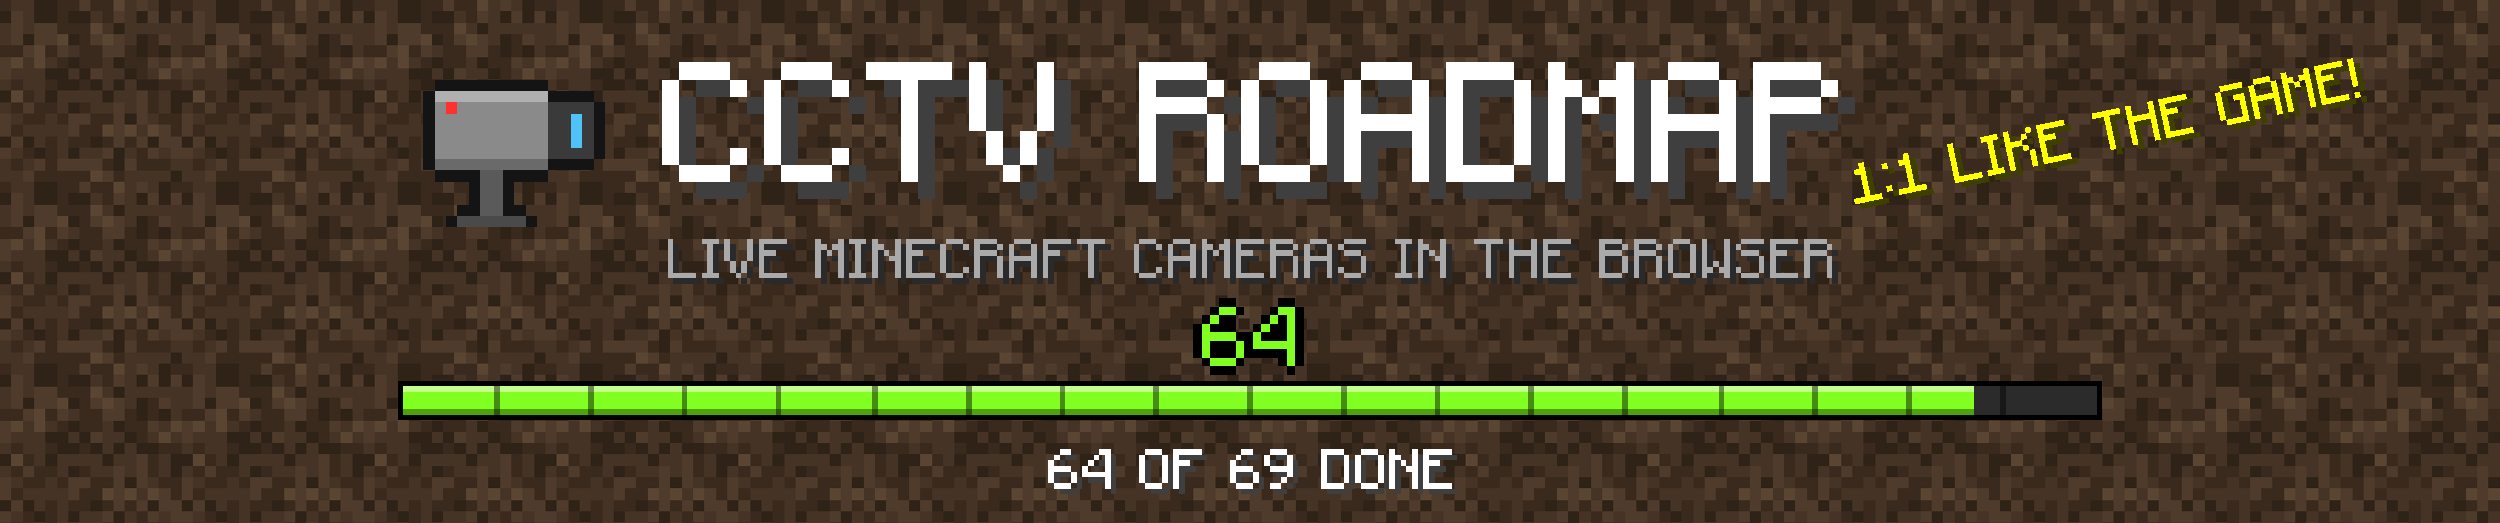
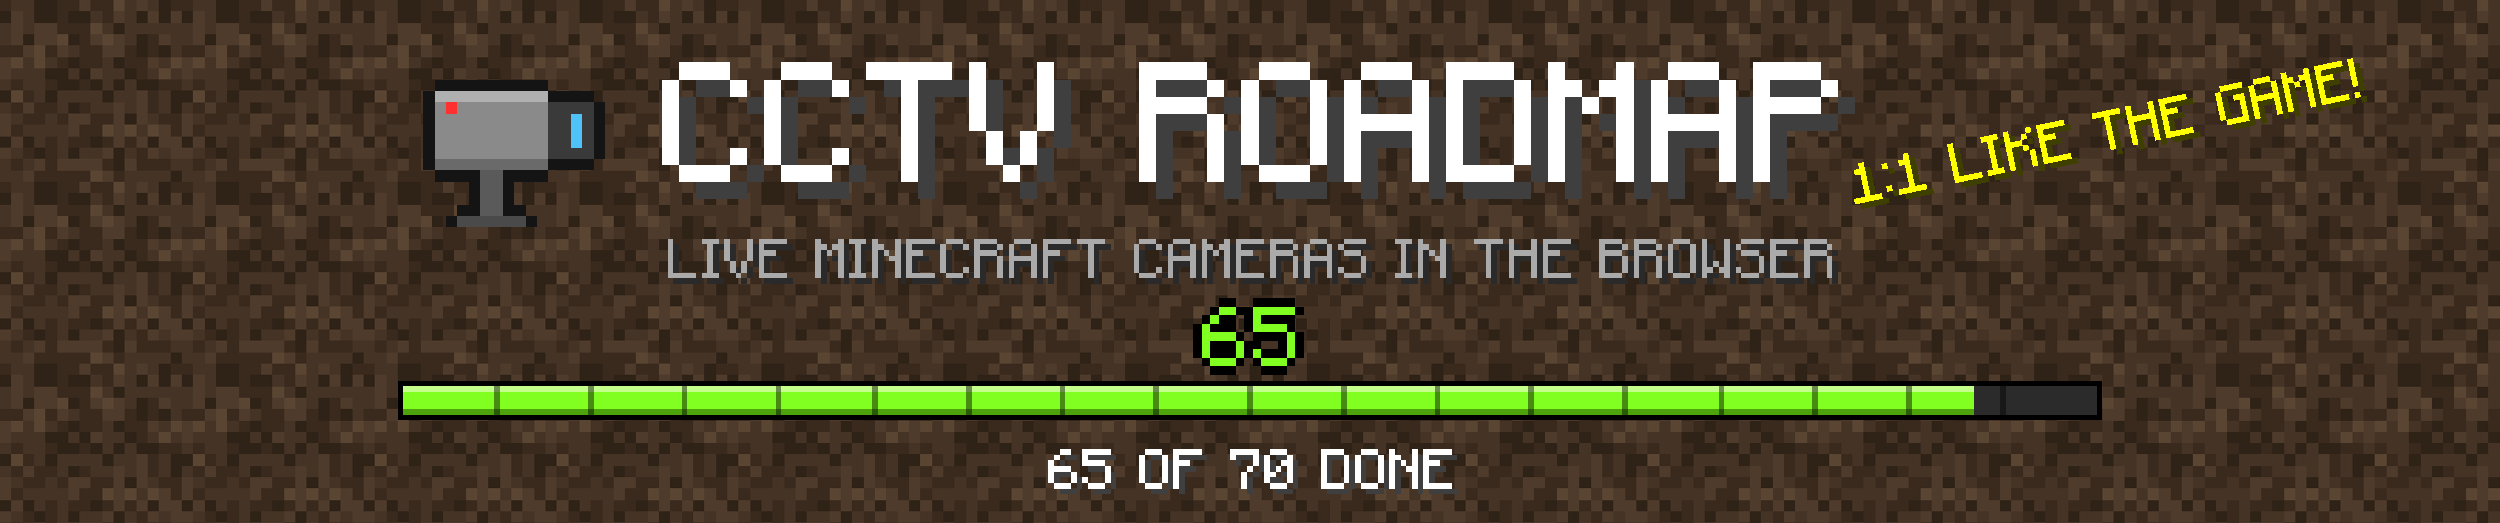
<svg xmlns="http://www.w3.org/2000/svg" width="880" height="184" viewBox="0 0 880 184" shape-rendering="crispEdges" role="img">
  <defs>
    <pattern id="dirt" width="64" height="64" patternUnits="userSpaceOnUse">
      <path fill="#3a2a1d" d="M0 0h4v4h-4zM20 0h8v4h-8zM32 0h8v4h-8zM60 0h4v4h-4zM20 4h4v4h-4zM36 4h4v4h-4zM20 8h12v4h-12zM28 12h4v4h-4zM52 12h4v4h-4zM0 16h8v4h-8zM16 16h4v4h-4zM28 16h8v4h-8zM44 16h4v4h-4zM52 16h4v4h-4zM20 20h4v4h-4zM28 20h8v4h-8zM44 20h8v4h-8zM48 24h4v4h-4zM4 28h4v4h-4zM16 28h4v4h-4zM28 28h4v4h-4zM56 28h8v4h-8zM8 32h4v4h-4zM52 32h4v4h-4zM4 36h4v4h-4zM12 36h8v4h-8zM28 36h4v4h-4zM52 36h4v4h-4zM8 40h8v4h-8zM20 40h4v4h-4zM32 40h8v4h-8zM56 40h8v4h-8zM4 44h4v4h-4zM28 44h8v4h-8zM60 44h4v4h-4zM16 48h4v4h-4zM24 48h8v4h-8zM36 48h4v4h-4zM44 48h4v4h-4zM8 52h4v4h-4zM16 52h4v4h-4zM48 52h4v4h-4zM4 56h4v4h-4zM16 56h4v4h-4zM36 56h4v4h-4zM48 56h12v4h-12zM12 60h20v4h-20zM40 60h4v4h-4z" />
      <path fill="#453325" d="M4 0h8v4h-8zM44 0h4v4h-4zM52 0h4v4h-4zM8 4h4v4h-4zM32 4h4v4h-4zM44 4h4v4h-4zM0 8h4v4h-4zM8 8h4v4h-4zM36 8h4v4h-4zM44 8h20v4h-20zM0 12h4v4h-4zM44 12h4v4h-4zM60 12h4v4h-4zM24 16h4v4h-4zM60 16h4v4h-4zM8 20h4v4h-4zM16 20h4v4h-4zM36 20h4v4h-4zM56 20h4v4h-4zM4 24h12v4h-12zM24 24h4v4h-4zM36 24h8v4h-8zM52 24h4v4h-4zM60 24h4v4h-4zM0 28h4v4h-4zM8 28h8v4h-8zM36 28h4v4h-4zM44 28h4v4h-4zM12 32h4v4h-4zM20 32h16v4h-16zM40 32h8v4h-8zM56 32h4v4h-4zM0 36h4v4h-4zM20 36h4v4h-4zM32 36h8v4h-8zM44 36h4v4h-4zM56 36h4v4h-4zM4 40h4v4h-4zM16 40h4v4h-4zM52 40h4v4h-4zM8 44h16v4h-16zM48 44h4v4h-4zM12 48h4v4h-4zM20 48h4v4h-4zM4 52h4v4h-4zM20 52h4v4h-4zM28 52h8v4h-8zM44 52h4v4h-4zM56 52h4v4h-4zM0 56h4v4h-4zM8 56h4v4h-4zM60 56h4v4h-4zM0 60h8v4h-8zM44 60h16v4h-16z" />
      <path fill="#2f2217" d="M12 0h8v4h-8zM56 0h4v4h-4zM0 4h4v4h-4zM12 4h8v4h-8zM24 4h8v4h-8zM48 4h4v4h-4zM56 4h4v4h-4zM40 8h4v4h-4zM8 12h4v4h-4zM24 12h4v4h-4zM48 12h4v4h-4zM48 16h4v4h-4zM56 16h4v4h-4zM24 20h4v4h-4zM40 20h4v4h-4zM16 24h8v4h-8zM28 24h4v4h-4zM44 24h4v4h-4zM20 28h8v4h-8zM32 28h4v4h-4zM40 28h4v4h-4zM48 28h8v4h-8zM0 32h4v4h-4zM16 32h4v4h-4zM36 32h4v4h-4zM60 32h4v4h-4zM24 36h4v4h-4zM60 36h4v4h-4zM44 40h4v4h-4zM0 48h4v4h-4zM8 48h4v4h-4zM32 48h4v4h-4zM52 48h4v4h-4zM12 52h4v4h-4zM24 52h4v4h-4zM40 52h4v4h-4zM40 56h4v4h-4zM60 60h4v4h-4z" />
      <path fill="#4f3b2b" d="M28 0h4v4h-4zM48 0h4v4h-4zM4 4h4v4h-4zM40 4h4v4h-4zM52 4h4v4h-4zM60 4h4v4h-4zM4 8h4v4h-4zM12 8h8v4h-8zM4 12h4v4h-4zM12 12h8v4h-8zM32 12h4v4h-4zM40 12h4v4h-4zM56 12h4v4h-4zM8 16h4v4h-4zM20 16h4v4h-4zM36 16h8v4h-8zM0 20h4v4h-4zM52 20h4v4h-4zM0 24h4v4h-4zM32 24h4v4h-4zM48 32h4v4h-4zM8 36h4v4h-4zM40 36h4v4h-4zM48 36h4v4h-4zM0 40h4v4h-4zM24 40h8v4h-8zM40 40h4v4h-4zM48 40h4v4h-4zM0 44h4v4h-4zM24 44h4v4h-4zM40 44h4v4h-4zM56 44h4v4h-4zM4 48h4v4h-4zM40 48h4v4h-4zM48 48h4v4h-4zM56 48h8v4h-8zM0 52h4v4h-4zM36 52h4v4h-4zM52 52h4v4h-4zM60 52h4v4h-4zM12 56h4v4h-4zM20 56h16v4h-16zM44 56h4v4h-4zM8 60h4v4h-4zM36 60h4v4h-4z" />
      <path fill="#5a4533" d="M40 0h4v4h-4zM32 8h4v4h-4zM20 12h4v4h-4zM36 12h4v4h-4zM12 16h4v4h-4zM4 20h4v4h-4zM12 20h4v4h-4zM60 20h4v4h-4zM56 24h4v4h-4zM4 32h4v4h-4zM36 44h4v4h-4zM44 44h4v4h-4zM52 44h4v4h-4zM32 60h4v4h-4z" />
    </pattern>
  </defs>
  <rect x="0" y="0" width="880" height="184" fill="url(#dirt)" />
  <path fill="#3f3f3f" d="M245 28h18v6h-18zM239 34h6v6h-6zM263 34h6v6h-6zM239 40h6v6h-6zM239 46h6v6h-6zM239 52h6v6h-6zM239 58h6v6h-6zM263 58h6v6h-6zM245 64h18v6h-18zM281 28h18v6h-18zM275 34h6v6h-6zM299 34h6v6h-6zM275 40h6v6h-6zM275 46h6v6h-6zM275 52h6v6h-6zM275 58h6v6h-6zM299 58h6v6h-6zM281 64h18v6h-18zM311 28h30v6h-30zM323 34h6v6h-6zM323 40h6v6h-6zM323 46h6v6h-6zM323 52h6v6h-6zM323 58h6v6h-6zM323 64h6v6h-6zM347 28h6v6h-6zM371 28h6v6h-6zM347 34h6v6h-6zM371 34h6v6h-6zM347 40h6v6h-6zM371 40h6v6h-6zM347 46h6v6h-6zM371 46h6v6h-6zM353 52h6v6h-6zM365 52h6v6h-6zM353 58h6v6h-6zM365 58h6v6h-6zM359 64h6v6h-6zM407 28h24v6h-24zM407 34h6v6h-6zM431 34h6v6h-6zM407 40h24v6h-24zM407 46h6v6h-6zM431 46h6v6h-6zM407 52h6v6h-6zM431 52h6v6h-6zM407 58h6v6h-6zM431 58h6v6h-6zM407 64h6v6h-6zM431 64h6v6h-6zM449 28h18v6h-18zM443 34h6v6h-6zM467 34h6v6h-6zM443 40h6v6h-6zM467 40h6v6h-6zM443 46h6v6h-6zM467 46h6v6h-6zM443 52h6v6h-6zM467 52h6v6h-6zM443 58h6v6h-6zM467 58h6v6h-6zM449 64h18v6h-18zM485 28h18v6h-18zM479 34h6v6h-6zM503 34h6v6h-6zM479 40h6v6h-6zM503 40h6v6h-6zM479 46h30v6h-30zM479 52h6v6h-6zM503 52h6v6h-6zM479 58h6v6h-6zM503 58h6v6h-6zM479 64h6v6h-6zM503 64h6v6h-6zM515 28h24v6h-24zM515 34h6v6h-6zM539 34h6v6h-6zM515 40h6v6h-6zM539 40h6v6h-6zM515 46h6v6h-6zM539 46h6v6h-6zM515 52h6v6h-6zM539 52h6v6h-6zM515 58h6v6h-6zM539 58h6v6h-6zM515 64h24v6h-24zM551 28h6v6h-6zM575 28h6v6h-6zM551 34h12v6h-12zM569 34h12v6h-12zM551 40h6v6h-6zM563 40h6v6h-6zM575 40h6v6h-6zM551 46h6v6h-6zM575 46h6v6h-6zM551 52h6v6h-6zM575 52h6v6h-6zM551 58h6v6h-6zM575 58h6v6h-6zM551 64h6v6h-6zM575 64h6v6h-6zM593 28h18v6h-18zM587 34h6v6h-6zM611 34h6v6h-6zM587 40h6v6h-6zM611 40h6v6h-6zM587 46h30v6h-30zM587 52h6v6h-6zM611 52h6v6h-6zM587 58h6v6h-6zM611 58h6v6h-6zM587 64h6v6h-6zM611 64h6v6h-6zM623 28h24v6h-24zM623 34h6v6h-6zM647 34h6v6h-6zM623 40h24v6h-24zM623 46h6v6h-6zM623 52h6v6h-6zM623 58h6v6h-6zM623 64h6v6h-6z" />
  <path fill="#ffffff" d="M239 22h18v6h-18zM233 28h6v6h-6zM257 28h6v6h-6zM233 34h6v6h-6zM233 40h6v6h-6zM233 46h6v6h-6zM233 52h6v6h-6zM257 52h6v6h-6zM239 58h18v6h-18zM275 22h18v6h-18zM269 28h6v6h-6zM293 28h6v6h-6zM269 34h6v6h-6zM269 40h6v6h-6zM269 46h6v6h-6zM269 52h6v6h-6zM293 52h6v6h-6zM275 58h18v6h-18zM305 22h30v6h-30zM317 28h6v6h-6zM317 34h6v6h-6zM317 40h6v6h-6zM317 46h6v6h-6zM317 52h6v6h-6zM317 58h6v6h-6zM341 22h6v6h-6zM365 22h6v6h-6zM341 28h6v6h-6zM365 28h6v6h-6zM341 34h6v6h-6zM365 34h6v6h-6zM341 40h6v6h-6zM365 40h6v6h-6zM347 46h6v6h-6zM359 46h6v6h-6zM347 52h6v6h-6zM359 52h6v6h-6zM353 58h6v6h-6zM401 22h24v6h-24zM401 28h6v6h-6zM425 28h6v6h-6zM401 34h24v6h-24zM401 40h6v6h-6zM425 40h6v6h-6zM401 46h6v6h-6zM425 46h6v6h-6zM401 52h6v6h-6zM425 52h6v6h-6zM401 58h6v6h-6zM425 58h6v6h-6zM443 22h18v6h-18zM437 28h6v6h-6zM461 28h6v6h-6zM437 34h6v6h-6zM461 34h6v6h-6zM437 40h6v6h-6zM461 40h6v6h-6zM437 46h6v6h-6zM461 46h6v6h-6zM437 52h6v6h-6zM461 52h6v6h-6zM443 58h18v6h-18zM479 22h18v6h-18zM473 28h6v6h-6zM497 28h6v6h-6zM473 34h6v6h-6zM497 34h6v6h-6zM473 40h30v6h-30zM473 46h6v6h-6zM497 46h6v6h-6zM473 52h6v6h-6zM497 52h6v6h-6zM473 58h6v6h-6zM497 58h6v6h-6zM509 22h24v6h-24zM509 28h6v6h-6zM533 28h6v6h-6zM509 34h6v6h-6zM533 34h6v6h-6zM509 40h6v6h-6zM533 40h6v6h-6zM509 46h6v6h-6zM533 46h6v6h-6zM509 52h6v6h-6zM533 52h6v6h-6zM509 58h24v6h-24zM545 22h6v6h-6zM569 22h6v6h-6zM545 28h12v6h-12zM563 28h12v6h-12zM545 34h6v6h-6zM557 34h6v6h-6zM569 34h6v6h-6zM545 40h6v6h-6zM569 40h6v6h-6zM545 46h6v6h-6zM569 46h6v6h-6zM545 52h6v6h-6zM569 52h6v6h-6zM545 58h6v6h-6zM569 58h6v6h-6zM587 22h18v6h-18zM581 28h6v6h-6zM605 28h6v6h-6zM581 34h6v6h-6zM605 34h6v6h-6zM581 40h30v6h-30zM581 46h6v6h-6zM605 46h6v6h-6zM581 52h6v6h-6zM605 52h6v6h-6zM581 58h6v6h-6zM605 58h6v6h-6zM617 22h24v6h-24zM617 28h6v6h-6zM641 28h6v6h-6zM617 34h24v6h-24zM617 40h6v6h-6zM617 46h6v6h-6zM617 52h6v6h-6zM617 58h6v6h-6z" />
  <path fill="#141414" d="M153 28h40v4h-40zM149 32h4v4h-4zM193 32h16v4h-16zM149 36h4v4h-4zM209 36h4v4h-4zM149 40h4v4h-4zM209 40h4v4h-4zM149 44h4v4h-4zM209 44h4v4h-4zM149 48h4v4h-4zM209 48h4v4h-4zM149 52h4v4h-4zM209 52h4v4h-4zM149 56h4v4h-4zM193 56h16v4h-16zM153 60h16v4h-16zM177 60h16v4h-16zM165 64h4v4h-4zM177 64h4v4h-4zM165 68h4v4h-4zM177 68h4v4h-4zM161 72h8v4h-8zM177 72h8v4h-8zM157 76h4v4h-4zM185 76h4v4h-4z" />
  <path fill="#b0b0b0" d="M153 32h40v4h-40z" />
  <path fill="#8a8a8a" d="M153 36h4v4h-4zM161 36h32v4h-32zM153 40h40v4h-40zM153 44h40v4h-40zM153 48h40v4h-40zM153 52h40v4h-40z" />
  <path fill="#ff3030" d="M157 36h4v4h-4z" />
  <path fill="#3a3a3a" d="M193 36h16v4h-16zM193 40h8v4h-8zM205 40h4v4h-4zM193 44h8v4h-8zM205 44h4v4h-4zM193 48h8v4h-8zM205 48h4v4h-4zM193 52h16v4h-16z" />
  <path fill="#4fc3f7" d="M201 40h4v4h-4zM201 44h4v4h-4zM201 48h4v4h-4z" />
  <path fill="#6a6a6a" d="M153 56h40v4h-40z" />
  <path fill="#5a5a5a" d="M169 60h8v4h-8zM169 64h8v4h-8zM169 68h8v4h-8zM169 72h8v4h-8z" />
  <path fill="#4a4a4a" d="M161 76h24v4h-24z" />
  <g transform="translate(653 72) rotate(-12)">
    <path fill="#3f3f00" d="M6 -12h2v2h-2zM4 -10h4v2h-4zM6 -8h2v2h-2zM6 -6h2v2h-2zM6 -4h2v2h-2zM6 -2h2v2h-2zM2 0h10v2h-10zM14 -10h2v2h-2zM14 -2h2v2h-2zM22 -12h2v2h-2zM20 -10h4v2h-4zM22 -8h2v2h-2zM22 -6h2v2h-2zM22 -4h2v2h-2zM22 -2h2v2h-2zM18 0h10v2h-10zM38 -12h2v2h-2zM38 -10h2v2h-2zM38 -8h2v2h-2zM38 -6h2v2h-2zM38 -4h2v2h-2zM38 -2h2v2h-2zM38 0h10v2h-10zM50 -12h6v2h-6zM52 -10h2v2h-2zM52 -8h2v2h-2zM52 -6h2v2h-2zM52 -4h2v2h-2zM52 -2h2v2h-2zM50 0h6v2h-6zM58 -12h2v2h-2zM66 -12h2v2h-2zM58 -10h2v2h-2zM64 -10h2v2h-2zM58 -8h6v2h-6zM58 -6h2v2h-2zM64 -6h2v2h-2zM58 -4h2v2h-2zM66 -4h2v2h-2zM58 -2h2v2h-2zM66 -2h2v2h-2zM58 0h2v2h-2zM66 0h2v2h-2zM70 -12h10v2h-10zM70 -10h2v2h-2zM70 -8h6v2h-6zM70 -6h2v2h-2zM70 -4h2v2h-2zM70 -2h2v2h-2zM70 0h10v2h-10zM90 -12h10v2h-10zM94 -10h2v2h-2zM94 -8h2v2h-2zM94 -6h2v2h-2zM94 -4h2v2h-2zM94 -2h2v2h-2zM94 0h2v2h-2zM102 -12h2v2h-2zM110 -12h2v2h-2zM102 -10h2v2h-2zM110 -10h2v2h-2zM102 -8h10v2h-10zM102 -6h2v2h-2zM110 -6h2v2h-2zM102 -4h2v2h-2zM110 -4h2v2h-2zM102 -2h2v2h-2zM110 -2h2v2h-2zM102 0h2v2h-2zM110 0h2v2h-2zM114 -12h10v2h-10zM114 -10h2v2h-2zM114 -8h6v2h-6zM114 -6h2v2h-2zM114 -4h2v2h-2zM114 -2h2v2h-2zM114 0h10v2h-10zM136 -12h8v2h-8zM134 -10h2v2h-2zM134 -8h2v2h-2zM140 -8h4v2h-4zM134 -6h2v2h-2zM142 -6h2v2h-2zM134 -4h2v2h-2zM142 -4h2v2h-2zM134 -2h2v2h-2zM142 -2h2v2h-2zM136 0h8v2h-8zM148 -12h6v2h-6zM146 -10h2v2h-2zM154 -10h2v2h-2zM146 -8h2v2h-2zM154 -8h2v2h-2zM146 -6h10v2h-10zM146 -4h2v2h-2zM154 -4h2v2h-2zM146 -2h2v2h-2zM154 -2h2v2h-2zM146 0h2v2h-2zM154 0h2v2h-2zM158 -12h2v2h-2zM166 -12h2v2h-2zM158 -10h4v2h-4zM164 -10h4v2h-4zM158 -8h2v2h-2zM162 -8h2v2h-2zM166 -8h2v2h-2zM158 -6h2v2h-2zM166 -6h2v2h-2zM158 -4h2v2h-2zM166 -4h2v2h-2zM158 -2h2v2h-2zM166 -2h2v2h-2zM158 0h2v2h-2zM166 0h2v2h-2zM170 -12h10v2h-10zM170 -10h2v2h-2zM170 -8h6v2h-6zM170 -6h2v2h-2zM170 -4h2v2h-2zM170 -2h2v2h-2zM170 0h10v2h-10zM182 -12h2v2h-2zM182 -10h2v2h-2zM182 -8h2v2h-2zM182 -6h2v2h-2zM182 -4h2v2h-2zM182 0h2v2h-2z" />
    <path fill="#ffff00" d="M4 -14h2v2h-2zM2 -12h4v2h-4zM4 -10h2v2h-2zM4 -8h2v2h-2zM4 -6h2v2h-2zM4 -4h2v2h-2zM0 -2h10v2h-10zM12 -12h2v2h-2zM12 -4h2v2h-2zM20 -14h2v2h-2zM18 -12h4v2h-4zM20 -10h2v2h-2zM20 -8h2v2h-2zM20 -6h2v2h-2zM20 -4h2v2h-2zM16 -2h10v2h-10zM36 -14h2v2h-2zM36 -12h2v2h-2zM36 -10h2v2h-2zM36 -8h2v2h-2zM36 -6h2v2h-2zM36 -4h2v2h-2zM36 -2h10v2h-10zM48 -14h6v2h-6zM50 -12h2v2h-2zM50 -10h2v2h-2zM50 -8h2v2h-2zM50 -6h2v2h-2zM50 -4h2v2h-2zM48 -2h6v2h-6zM56 -14h2v2h-2zM64 -14h2v2h-2zM56 -12h2v2h-2zM62 -12h2v2h-2zM56 -10h6v2h-6zM56 -8h2v2h-2zM62 -8h2v2h-2zM56 -6h2v2h-2zM64 -6h2v2h-2zM56 -4h2v2h-2zM64 -4h2v2h-2zM56 -2h2v2h-2zM64 -2h2v2h-2zM68 -14h10v2h-10zM68 -12h2v2h-2zM68 -10h6v2h-6zM68 -8h2v2h-2zM68 -6h2v2h-2zM68 -4h2v2h-2zM68 -2h10v2h-10zM88 -14h10v2h-10zM92 -12h2v2h-2zM92 -10h2v2h-2zM92 -8h2v2h-2zM92 -6h2v2h-2zM92 -4h2v2h-2zM92 -2h2v2h-2zM100 -14h2v2h-2zM108 -14h2v2h-2zM100 -12h2v2h-2zM108 -12h2v2h-2zM100 -10h10v2h-10zM100 -8h2v2h-2zM108 -8h2v2h-2zM100 -6h2v2h-2zM108 -6h2v2h-2zM100 -4h2v2h-2zM108 -4h2v2h-2zM100 -2h2v2h-2zM108 -2h2v2h-2zM112 -14h10v2h-10zM112 -12h2v2h-2zM112 -10h6v2h-6zM112 -8h2v2h-2zM112 -6h2v2h-2zM112 -4h2v2h-2zM112 -2h10v2h-10zM134 -14h8v2h-8zM132 -12h2v2h-2zM132 -10h2v2h-2zM138 -10h4v2h-4zM132 -8h2v2h-2zM140 -8h2v2h-2zM132 -6h2v2h-2zM140 -6h2v2h-2zM132 -4h2v2h-2zM140 -4h2v2h-2zM134 -2h8v2h-8zM146 -14h6v2h-6zM144 -12h2v2h-2zM152 -12h2v2h-2zM144 -10h2v2h-2zM152 -10h2v2h-2zM144 -8h10v2h-10zM144 -6h2v2h-2zM152 -6h2v2h-2zM144 -4h2v2h-2zM152 -4h2v2h-2zM144 -2h2v2h-2zM152 -2h2v2h-2zM156 -14h2v2h-2zM164 -14h2v2h-2zM156 -12h4v2h-4zM162 -12h4v2h-4zM156 -10h2v2h-2zM160 -10h2v2h-2zM164 -10h2v2h-2zM156 -8h2v2h-2zM164 -8h2v2h-2zM156 -6h2v2h-2zM164 -6h2v2h-2zM156 -4h2v2h-2zM164 -4h2v2h-2zM156 -2h2v2h-2zM164 -2h2v2h-2zM168 -14h10v2h-10zM168 -12h2v2h-2zM168 -10h6v2h-6zM168 -8h2v2h-2zM168 -6h2v2h-2zM168 -4h2v2h-2zM168 -2h10v2h-10zM180 -14h2v2h-2zM180 -12h2v2h-2zM180 -10h2v2h-2zM180 -8h2v2h-2zM180 -6h2v2h-2zM180 -2h2v2h-2z" />
  </g>
  <path fill="#2a2a2a" d="M237 86h2v2h-2zM237 88h2v2h-2zM237 90h2v2h-2zM237 92h2v2h-2zM237 94h2v2h-2zM237 96h2v2h-2zM237 98h10v2h-10zM249 86h6v2h-6zM251 88h2v2h-2zM251 90h2v2h-2zM251 92h2v2h-2zM251 94h2v2h-2zM251 96h2v2h-2zM249 98h6v2h-6zM257 86h2v2h-2zM265 86h2v2h-2zM257 88h2v2h-2zM265 88h2v2h-2zM257 90h2v2h-2zM265 90h2v2h-2zM257 92h2v2h-2zM265 92h2v2h-2zM259 94h2v2h-2zM263 94h2v2h-2zM259 96h2v2h-2zM263 96h2v2h-2zM261 98h2v2h-2zM269 86h10v2h-10zM269 88h2v2h-2zM269 90h6v2h-6zM269 92h2v2h-2zM269 94h2v2h-2zM269 96h2v2h-2zM269 98h10v2h-10zM289 86h2v2h-2zM297 86h2v2h-2zM289 88h4v2h-4zM295 88h4v2h-4zM289 90h2v2h-2zM293 90h2v2h-2zM297 90h2v2h-2zM289 92h2v2h-2zM297 92h2v2h-2zM289 94h2v2h-2zM297 94h2v2h-2zM289 96h2v2h-2zM297 96h2v2h-2zM289 98h2v2h-2zM297 98h2v2h-2zM301 86h6v2h-6zM303 88h2v2h-2zM303 90h2v2h-2zM303 92h2v2h-2zM303 94h2v2h-2zM303 96h2v2h-2zM301 98h6v2h-6zM309 86h2v2h-2zM317 86h2v2h-2zM309 88h4v2h-4zM317 88h2v2h-2zM309 90h2v2h-2zM313 90h2v2h-2zM317 90h2v2h-2zM309 92h2v2h-2zM315 92h4v2h-4zM309 94h2v2h-2zM317 94h2v2h-2zM309 96h2v2h-2zM317 96h2v2h-2zM309 98h2v2h-2zM317 98h2v2h-2zM321 86h10v2h-10zM321 88h2v2h-2zM321 90h6v2h-6zM321 92h2v2h-2zM321 94h2v2h-2zM321 96h2v2h-2zM321 98h10v2h-10zM335 86h6v2h-6zM333 88h2v2h-2zM341 88h2v2h-2zM333 90h2v2h-2zM333 92h2v2h-2zM333 94h2v2h-2zM333 96h2v2h-2zM341 96h2v2h-2zM335 98h6v2h-6zM345 86h8v2h-8zM345 88h2v2h-2zM353 88h2v2h-2zM345 90h8v2h-8zM345 92h2v2h-2zM353 92h2v2h-2zM345 94h2v2h-2zM353 94h2v2h-2zM345 96h2v2h-2zM353 96h2v2h-2zM345 98h2v2h-2zM353 98h2v2h-2zM359 86h6v2h-6zM357 88h2v2h-2zM365 88h2v2h-2zM357 90h2v2h-2zM365 90h2v2h-2zM357 92h10v2h-10zM357 94h2v2h-2zM365 94h2v2h-2zM357 96h2v2h-2zM365 96h2v2h-2zM357 98h2v2h-2zM365 98h2v2h-2zM369 86h10v2h-10zM369 88h2v2h-2zM369 90h6v2h-6zM369 92h2v2h-2zM369 94h2v2h-2zM369 96h2v2h-2zM369 98h2v2h-2zM381 86h10v2h-10zM385 88h2v2h-2zM385 90h2v2h-2zM385 92h2v2h-2zM385 94h2v2h-2zM385 96h2v2h-2zM385 98h2v2h-2zM403 86h6v2h-6zM401 88h2v2h-2zM409 88h2v2h-2zM401 90h2v2h-2zM401 92h2v2h-2zM401 94h2v2h-2zM401 96h2v2h-2zM409 96h2v2h-2zM403 98h6v2h-6zM415 86h6v2h-6zM413 88h2v2h-2zM421 88h2v2h-2zM413 90h2v2h-2zM421 90h2v2h-2zM413 92h10v2h-10zM413 94h2v2h-2zM421 94h2v2h-2zM413 96h2v2h-2zM421 96h2v2h-2zM413 98h2v2h-2zM421 98h2v2h-2zM425 86h2v2h-2zM433 86h2v2h-2zM425 88h4v2h-4zM431 88h4v2h-4zM425 90h2v2h-2zM429 90h2v2h-2zM433 90h2v2h-2zM425 92h2v2h-2zM433 92h2v2h-2zM425 94h2v2h-2zM433 94h2v2h-2zM425 96h2v2h-2zM433 96h2v2h-2zM425 98h2v2h-2zM433 98h2v2h-2zM437 86h10v2h-10zM437 88h2v2h-2zM437 90h6v2h-6zM437 92h2v2h-2zM437 94h2v2h-2zM437 96h2v2h-2zM437 98h10v2h-10zM449 86h8v2h-8zM449 88h2v2h-2zM457 88h2v2h-2zM449 90h8v2h-8zM449 92h2v2h-2zM457 92h2v2h-2zM449 94h2v2h-2zM457 94h2v2h-2zM449 96h2v2h-2zM457 96h2v2h-2zM449 98h2v2h-2zM457 98h2v2h-2zM463 86h6v2h-6zM461 88h2v2h-2zM469 88h2v2h-2zM461 90h2v2h-2zM469 90h2v2h-2zM461 92h10v2h-10zM461 94h2v2h-2zM469 94h2v2h-2zM461 96h2v2h-2zM469 96h2v2h-2zM461 98h2v2h-2zM469 98h2v2h-2zM475 86h8v2h-8zM473 88h2v2h-2zM475 90h6v2h-6zM481 92h2v2h-2zM481 94h2v2h-2zM473 96h2v2h-2zM481 96h2v2h-2zM475 98h6v2h-6zM493 86h6v2h-6zM495 88h2v2h-2zM495 90h2v2h-2zM495 92h2v2h-2zM495 94h2v2h-2zM495 96h2v2h-2zM493 98h6v2h-6zM501 86h2v2h-2zM509 86h2v2h-2zM501 88h4v2h-4zM509 88h2v2h-2zM501 90h2v2h-2zM505 90h2v2h-2zM509 90h2v2h-2zM501 92h2v2h-2zM507 92h4v2h-4zM501 94h2v2h-2zM509 94h2v2h-2zM501 96h2v2h-2zM509 96h2v2h-2zM501 98h2v2h-2zM509 98h2v2h-2zM521 86h10v2h-10zM525 88h2v2h-2zM525 90h2v2h-2zM525 92h2v2h-2zM525 94h2v2h-2zM525 96h2v2h-2zM525 98h2v2h-2zM533 86h2v2h-2zM541 86h2v2h-2zM533 88h2v2h-2zM541 88h2v2h-2zM533 90h10v2h-10zM533 92h2v2h-2zM541 92h2v2h-2zM533 94h2v2h-2zM541 94h2v2h-2zM533 96h2v2h-2zM541 96h2v2h-2zM533 98h2v2h-2zM541 98h2v2h-2zM545 86h10v2h-10zM545 88h2v2h-2zM545 90h6v2h-6zM545 92h2v2h-2zM545 94h2v2h-2zM545 96h2v2h-2zM545 98h10v2h-10zM565 86h8v2h-8zM565 88h2v2h-2zM573 88h2v2h-2zM565 90h8v2h-8zM565 92h2v2h-2zM573 92h2v2h-2zM565 94h2v2h-2zM573 94h2v2h-2zM565 96h2v2h-2zM573 96h2v2h-2zM565 98h8v2h-8zM577 86h8v2h-8zM577 88h2v2h-2zM585 88h2v2h-2zM577 90h8v2h-8zM577 92h2v2h-2zM585 92h2v2h-2zM577 94h2v2h-2zM585 94h2v2h-2zM577 96h2v2h-2zM585 96h2v2h-2zM577 98h2v2h-2zM585 98h2v2h-2zM591 86h6v2h-6zM589 88h2v2h-2zM597 88h2v2h-2zM589 90h2v2h-2zM597 90h2v2h-2zM589 92h2v2h-2zM597 92h2v2h-2zM589 94h2v2h-2zM597 94h2v2h-2zM589 96h2v2h-2zM597 96h2v2h-2zM591 98h6v2h-6zM601 86h2v2h-2zM609 86h2v2h-2zM601 88h2v2h-2zM609 88h2v2h-2zM601 90h2v2h-2zM609 90h2v2h-2zM601 92h2v2h-2zM609 92h2v2h-2zM601 94h2v2h-2zM605 94h2v2h-2zM609 94h2v2h-2zM601 96h4v2h-4zM607 96h4v2h-4zM601 98h2v2h-2zM609 98h2v2h-2zM615 86h8v2h-8zM613 88h2v2h-2zM615 90h6v2h-6zM621 92h2v2h-2zM621 94h2v2h-2zM613 96h2v2h-2zM621 96h2v2h-2zM615 98h6v2h-6zM625 86h10v2h-10zM625 88h2v2h-2zM625 90h6v2h-6zM625 92h2v2h-2zM625 94h2v2h-2zM625 96h2v2h-2zM625 98h10v2h-10zM637 86h8v2h-8zM637 88h2v2h-2zM645 88h2v2h-2zM637 90h8v2h-8zM637 92h2v2h-2zM645 92h2v2h-2zM637 94h2v2h-2zM645 94h2v2h-2zM637 96h2v2h-2zM645 96h2v2h-2zM637 98h2v2h-2zM645 98h2v2h-2z" />
  <path fill="#aaaaaa" d="M235 84h2v2h-2zM235 86h2v2h-2zM235 88h2v2h-2zM235 90h2v2h-2zM235 92h2v2h-2zM235 94h2v2h-2zM235 96h10v2h-10zM247 84h6v2h-6zM249 86h2v2h-2zM249 88h2v2h-2zM249 90h2v2h-2zM249 92h2v2h-2zM249 94h2v2h-2zM247 96h6v2h-6zM255 84h2v2h-2zM263 84h2v2h-2zM255 86h2v2h-2zM263 86h2v2h-2zM255 88h2v2h-2zM263 88h2v2h-2zM255 90h2v2h-2zM263 90h2v2h-2zM257 92h2v2h-2zM261 92h2v2h-2zM257 94h2v2h-2zM261 94h2v2h-2zM259 96h2v2h-2zM267 84h10v2h-10zM267 86h2v2h-2zM267 88h6v2h-6zM267 90h2v2h-2zM267 92h2v2h-2zM267 94h2v2h-2zM267 96h10v2h-10zM287 84h2v2h-2zM295 84h2v2h-2zM287 86h4v2h-4zM293 86h4v2h-4zM287 88h2v2h-2zM291 88h2v2h-2zM295 88h2v2h-2zM287 90h2v2h-2zM295 90h2v2h-2zM287 92h2v2h-2zM295 92h2v2h-2zM287 94h2v2h-2zM295 94h2v2h-2zM287 96h2v2h-2zM295 96h2v2h-2zM299 84h6v2h-6zM301 86h2v2h-2zM301 88h2v2h-2zM301 90h2v2h-2zM301 92h2v2h-2zM301 94h2v2h-2zM299 96h6v2h-6zM307 84h2v2h-2zM315 84h2v2h-2zM307 86h4v2h-4zM315 86h2v2h-2zM307 88h2v2h-2zM311 88h2v2h-2zM315 88h2v2h-2zM307 90h2v2h-2zM313 90h4v2h-4zM307 92h2v2h-2zM315 92h2v2h-2zM307 94h2v2h-2zM315 94h2v2h-2zM307 96h2v2h-2zM315 96h2v2h-2zM319 84h10v2h-10zM319 86h2v2h-2zM319 88h6v2h-6zM319 90h2v2h-2zM319 92h2v2h-2zM319 94h2v2h-2zM319 96h10v2h-10zM333 84h6v2h-6zM331 86h2v2h-2zM339 86h2v2h-2zM331 88h2v2h-2zM331 90h2v2h-2zM331 92h2v2h-2zM331 94h2v2h-2zM339 94h2v2h-2zM333 96h6v2h-6zM343 84h8v2h-8zM343 86h2v2h-2zM351 86h2v2h-2zM343 88h8v2h-8zM343 90h2v2h-2zM351 90h2v2h-2zM343 92h2v2h-2zM351 92h2v2h-2zM343 94h2v2h-2zM351 94h2v2h-2zM343 96h2v2h-2zM351 96h2v2h-2zM357 84h6v2h-6zM355 86h2v2h-2zM363 86h2v2h-2zM355 88h2v2h-2zM363 88h2v2h-2zM355 90h10v2h-10zM355 92h2v2h-2zM363 92h2v2h-2zM355 94h2v2h-2zM363 94h2v2h-2zM355 96h2v2h-2zM363 96h2v2h-2zM367 84h10v2h-10zM367 86h2v2h-2zM367 88h6v2h-6zM367 90h2v2h-2zM367 92h2v2h-2zM367 94h2v2h-2zM367 96h2v2h-2zM379 84h10v2h-10zM383 86h2v2h-2zM383 88h2v2h-2zM383 90h2v2h-2zM383 92h2v2h-2zM383 94h2v2h-2zM383 96h2v2h-2zM401 84h6v2h-6zM399 86h2v2h-2zM407 86h2v2h-2zM399 88h2v2h-2zM399 90h2v2h-2zM399 92h2v2h-2zM399 94h2v2h-2zM407 94h2v2h-2zM401 96h6v2h-6zM413 84h6v2h-6zM411 86h2v2h-2zM419 86h2v2h-2zM411 88h2v2h-2zM419 88h2v2h-2zM411 90h10v2h-10zM411 92h2v2h-2zM419 92h2v2h-2zM411 94h2v2h-2zM419 94h2v2h-2zM411 96h2v2h-2zM419 96h2v2h-2zM423 84h2v2h-2zM431 84h2v2h-2zM423 86h4v2h-4zM429 86h4v2h-4zM423 88h2v2h-2zM427 88h2v2h-2zM431 88h2v2h-2zM423 90h2v2h-2zM431 90h2v2h-2zM423 92h2v2h-2zM431 92h2v2h-2zM423 94h2v2h-2zM431 94h2v2h-2zM423 96h2v2h-2zM431 96h2v2h-2zM435 84h10v2h-10zM435 86h2v2h-2zM435 88h6v2h-6zM435 90h2v2h-2zM435 92h2v2h-2zM435 94h2v2h-2zM435 96h10v2h-10zM447 84h8v2h-8zM447 86h2v2h-2zM455 86h2v2h-2zM447 88h8v2h-8zM447 90h2v2h-2zM455 90h2v2h-2zM447 92h2v2h-2zM455 92h2v2h-2zM447 94h2v2h-2zM455 94h2v2h-2zM447 96h2v2h-2zM455 96h2v2h-2zM461 84h6v2h-6zM459 86h2v2h-2zM467 86h2v2h-2zM459 88h2v2h-2zM467 88h2v2h-2zM459 90h10v2h-10zM459 92h2v2h-2zM467 92h2v2h-2zM459 94h2v2h-2zM467 94h2v2h-2zM459 96h2v2h-2zM467 96h2v2h-2zM473 84h8v2h-8zM471 86h2v2h-2zM473 88h6v2h-6zM479 90h2v2h-2zM479 92h2v2h-2zM471 94h2v2h-2zM479 94h2v2h-2zM473 96h6v2h-6zM491 84h6v2h-6zM493 86h2v2h-2zM493 88h2v2h-2zM493 90h2v2h-2zM493 92h2v2h-2zM493 94h2v2h-2zM491 96h6v2h-6zM499 84h2v2h-2zM507 84h2v2h-2zM499 86h4v2h-4zM507 86h2v2h-2zM499 88h2v2h-2zM503 88h2v2h-2zM507 88h2v2h-2zM499 90h2v2h-2zM505 90h4v2h-4zM499 92h2v2h-2zM507 92h2v2h-2zM499 94h2v2h-2zM507 94h2v2h-2zM499 96h2v2h-2zM507 96h2v2h-2zM519 84h10v2h-10zM523 86h2v2h-2zM523 88h2v2h-2zM523 90h2v2h-2zM523 92h2v2h-2zM523 94h2v2h-2zM523 96h2v2h-2zM531 84h2v2h-2zM539 84h2v2h-2zM531 86h2v2h-2zM539 86h2v2h-2zM531 88h10v2h-10zM531 90h2v2h-2zM539 90h2v2h-2zM531 92h2v2h-2zM539 92h2v2h-2zM531 94h2v2h-2zM539 94h2v2h-2zM531 96h2v2h-2zM539 96h2v2h-2zM543 84h10v2h-10zM543 86h2v2h-2zM543 88h6v2h-6zM543 90h2v2h-2zM543 92h2v2h-2zM543 94h2v2h-2zM543 96h10v2h-10zM563 84h8v2h-8zM563 86h2v2h-2zM571 86h2v2h-2zM563 88h8v2h-8zM563 90h2v2h-2zM571 90h2v2h-2zM563 92h2v2h-2zM571 92h2v2h-2zM563 94h2v2h-2zM571 94h2v2h-2zM563 96h8v2h-8zM575 84h8v2h-8zM575 86h2v2h-2zM583 86h2v2h-2zM575 88h8v2h-8zM575 90h2v2h-2zM583 90h2v2h-2zM575 92h2v2h-2zM583 92h2v2h-2zM575 94h2v2h-2zM583 94h2v2h-2zM575 96h2v2h-2zM583 96h2v2h-2zM589 84h6v2h-6zM587 86h2v2h-2zM595 86h2v2h-2zM587 88h2v2h-2zM595 88h2v2h-2zM587 90h2v2h-2zM595 90h2v2h-2zM587 92h2v2h-2zM595 92h2v2h-2zM587 94h2v2h-2zM595 94h2v2h-2zM589 96h6v2h-6zM599 84h2v2h-2zM607 84h2v2h-2zM599 86h2v2h-2zM607 86h2v2h-2zM599 88h2v2h-2zM607 88h2v2h-2zM599 90h2v2h-2zM607 90h2v2h-2zM599 92h2v2h-2zM603 92h2v2h-2zM607 92h2v2h-2zM599 94h4v2h-4zM605 94h4v2h-4zM599 96h2v2h-2zM607 96h2v2h-2zM613 84h8v2h-8zM611 86h2v2h-2zM613 88h6v2h-6zM619 90h2v2h-2zM619 92h2v2h-2zM611 94h2v2h-2zM619 94h2v2h-2zM613 96h6v2h-6zM623 84h10v2h-10zM623 86h2v2h-2zM623 88h6v2h-6zM623 90h2v2h-2zM623 92h2v2h-2zM623 94h2v2h-2zM623 96h10v2h-10zM635 84h8v2h-8zM635 86h2v2h-2zM643 86h2v2h-2zM635 88h8v2h-8zM635 90h2v2h-2zM643 90h2v2h-2zM635 92h2v2h-2zM643 92h2v2h-2zM635 94h2v2h-2zM643 94h2v2h-2zM635 96h2v2h-2zM643 96h2v2h-2z" />
-   <path fill="#000000" d="M426 108h6v3h-6zM423 111h3v3h-3zM420 114h3v3h-3zM420 117h12v3h-12zM420 120h3v3h-3zM432 120h3v3h-3zM420 123h3v3h-3zM432 123h3v3h-3zM423 126h9v3h-9zM447 108h6v3h-6zM444 111h3v3h-3zM450 111h3v3h-3zM441 114h3v3h-3zM450 114h3v3h-3zM438 117h3v3h-3zM450 117h3v3h-3zM438 120h15v3h-15zM450 123h3v3h-3zM450 126h3v3h-3z" />
-   <path fill="#000000" d="M432 108h6v3h-6zM429 111h3v3h-3zM426 114h3v3h-3zM426 117h12v3h-12zM426 120h3v3h-3zM438 120h3v3h-3zM426 123h3v3h-3zM438 123h3v3h-3zM429 126h9v3h-9zM453 108h6v3h-6zM450 111h3v3h-3zM456 111h3v3h-3zM447 114h3v3h-3zM456 114h3v3h-3zM444 117h3v3h-3zM456 117h3v3h-3zM444 120h15v3h-15zM456 123h3v3h-3zM456 126h3v3h-3z" />
-   <path fill="#000000" d="M429 105h6v3h-6zM426 108h3v3h-3zM423 111h3v3h-3zM423 114h12v3h-12zM423 117h3v3h-3zM435 117h3v3h-3zM423 120h3v3h-3zM435 120h3v3h-3zM426 123h9v3h-9zM450 105h6v3h-6zM447 108h3v3h-3zM453 108h3v3h-3zM444 111h3v3h-3zM453 111h3v3h-3zM441 114h3v3h-3zM453 114h3v3h-3zM441 117h15v3h-15zM453 120h3v3h-3zM453 123h3v3h-3z" />
-   <path fill="#000000" d="M429 111h6v3h-6zM426 114h3v3h-3zM423 117h3v3h-3zM423 120h12v3h-12zM423 123h3v3h-3zM435 123h3v3h-3zM423 126h3v3h-3zM435 126h3v3h-3zM426 129h9v3h-9zM450 111h6v3h-6zM447 114h3v3h-3zM453 114h3v3h-3zM444 117h3v3h-3zM453 117h3v3h-3zM441 120h3v3h-3zM453 120h3v3h-3zM441 123h15v3h-15zM453 126h3v3h-3zM453 129h3v3h-3z" />
-   <path fill="#80ff20" d="M429 108h6v3h-6zM426 111h3v3h-3zM423 114h3v3h-3zM423 117h12v3h-12zM423 120h3v3h-3zM435 120h3v3h-3zM423 123h3v3h-3zM435 123h3v3h-3zM426 126h9v3h-9zM450 108h6v3h-6zM447 111h3v3h-3zM453 111h3v3h-3zM444 114h3v3h-3zM453 114h3v3h-3zM441 117h3v3h-3zM453 117h3v3h-3zM441 120h15v3h-15zM453 123h3v3h-3zM453 126h3v3h-3z" />
+   <path fill="#000000" d="M426 108h6v3h-6zM423 111h3v3h-3zM420 114h3v3h-3zM420 117h12v3h-12zM420 120h3v3h-3zM432 120h3v3h-3zM420 123h3v3h-3zM432 123h3v3h-3zM423 126h9v3h-9zM438 108h15v3h-15zM438 111h3v3h-3zM438 114h12v3h-12zM450 117h3v3h-3zM450 120h3v3h-3zM438 123h3v3h-3zM450 123h3v3h-3zM441 126h9v3h-9z" />
+   <path fill="#000000" d="M432 108h6v3h-6zM429 111h3v3h-3zM426 114h3v3h-3zM426 117h12v3h-12zM426 120h3v3h-3zM438 120h3v3h-3zM426 123h3v3h-3zM438 123h3v3h-3zM429 126h9v3h-9zM444 108h15v3h-15zM444 111h3v3h-3zM444 114h12v3h-12zM456 117h3v3h-3zM456 120h3v3h-3zM444 123h3v3h-3zM456 123h3v3h-3zM447 126h9v3h-9z" />
+   <path fill="#000000" d="M429 105h6v3h-6zM426 108h3v3h-3zM423 111h3v3h-3zM423 114h12v3h-12zM423 117h3v3h-3zM435 117h3v3h-3zM423 120h3v3h-3zM435 120h3v3h-3zM426 123h9v3h-9zM441 105h15v3h-15zM441 108h3v3h-3zM441 111h12v3h-12zM453 114h3v3h-3zM453 117h3v3h-3zM441 120h3v3h-3zM453 120h3v3h-3zM444 123h9v3h-9z" />
+   <path fill="#000000" d="M429 111h6v3h-6zM426 114h3v3h-3zM423 117h3v3h-3zM423 120h12v3h-12zM423 123h3v3h-3zM435 123h3v3h-3zM423 126h3v3h-3zM435 126h3v3h-3zM426 129h9v3h-9zM441 111h15v3h-15zM441 114h3v3h-3zM441 117h12v3h-12zM453 120h3v3h-3zM453 123h3v3h-3zM441 126h3v3h-3zM453 126h3v3h-3zM444 129h9v3h-9z" />
+   <path fill="#80ff20" d="M429 108h6v3h-6zM426 111h3v3h-3zM423 114h3v3h-3zM423 117h12v3h-12zM423 120h3v3h-3zM435 120h3v3h-3zM423 123h3v3h-3zM435 123h3v3h-3zM426 126h9v3h-9zM441 108h15v3h-15zM441 111h3v3h-3zM441 114h12v3h-12zM453 117h3v3h-3zM453 120h3v3h-3zM441 123h3v3h-3zM453 123h3v3h-3zM444 126h9v3h-9z" />
  <rect x="140" y="134" width="600" height="14" fill="#000000" />
  <rect x="142" y="136" width="596" height="10" fill="#2b2b2b" />
  <rect x="142" y="136" width="553" height="10" fill="#80ff20" />
  <rect x="142" y="136" width="553" height="2" fill="#c3ff8a" />
  <rect x="142" y="144" width="553" height="2" fill="#4ca30c" />
  <rect x="174" y="136" width="2" height="10" fill="#000000" fill-opacity="0.45" />
  <rect x="207" y="136" width="2" height="10" fill="#000000" fill-opacity="0.45" />
  <rect x="240" y="136" width="2" height="10" fill="#000000" fill-opacity="0.45" />
  <rect x="273" y="136" width="2" height="10" fill="#000000" fill-opacity="0.45" />
  <rect x="307" y="136" width="2" height="10" fill="#000000" fill-opacity="0.45" />
  <rect x="340" y="136" width="2" height="10" fill="#000000" fill-opacity="0.45" />
  <rect x="373" y="136" width="2" height="10" fill="#000000" fill-opacity="0.45" />
  <rect x="406" y="136" width="2" height="10" fill="#000000" fill-opacity="0.45" />
  <rect x="439" y="136" width="2" height="10" fill="#000000" fill-opacity="0.45" />
  <rect x="472" y="136" width="2" height="10" fill="#000000" fill-opacity="0.45" />
  <rect x="505" y="136" width="2" height="10" fill="#000000" fill-opacity="0.45" />
  <rect x="538" y="136" width="2" height="10" fill="#000000" fill-opacity="0.45" />
  <rect x="571" y="136" width="2" height="10" fill="#000000" fill-opacity="0.45" />
  <rect x="605" y="136" width="2" height="10" fill="#000000" fill-opacity="0.45" />
  <rect x="638" y="136" width="2" height="10" fill="#000000" fill-opacity="0.45" />
  <rect x="671" y="136" width="2" height="10" fill="#000000" fill-opacity="0.45" />
  <rect x="704" y="136" width="2" height="10" fill="#000000" fill-opacity="0.45" />
-   <path fill="#3f3f3f" d="M375 160h4v2h-4zM373 162h2v2h-2zM371 164h2v2h-2zM371 166h8v2h-8zM371 168h2v2h-2zM379 168h2v2h-2zM371 170h2v2h-2zM379 170h2v2h-2zM373 172h6v2h-6zM389 160h4v2h-4zM387 162h2v2h-2zM391 162h2v2h-2zM385 164h2v2h-2zM391 164h2v2h-2zM383 166h2v2h-2zM391 166h2v2h-2zM383 168h10v2h-10zM391 170h2v2h-2zM391 172h2v2h-2zM405 160h6v2h-6zM403 162h2v2h-2zM411 162h2v2h-2zM403 164h2v2h-2zM411 164h2v2h-2zM403 166h2v2h-2zM411 166h2v2h-2zM403 168h2v2h-2zM411 168h2v2h-2zM403 170h2v2h-2zM411 170h2v2h-2zM405 172h6v2h-6zM415 160h10v2h-10zM415 162h2v2h-2zM415 164h6v2h-6zM415 166h2v2h-2zM415 168h2v2h-2zM415 170h2v2h-2zM415 172h2v2h-2zM439 160h4v2h-4zM437 162h2v2h-2zM435 164h2v2h-2zM435 166h8v2h-8zM435 168h2v2h-2zM443 168h2v2h-2zM435 170h2v2h-2zM443 170h2v2h-2zM437 172h6v2h-6zM449 160h6v2h-6zM447 162h2v2h-2zM455 162h2v2h-2zM447 164h2v2h-2zM455 164h2v2h-2zM449 166h8v2h-8zM455 168h2v2h-2zM453 170h2v2h-2zM449 172h4v2h-4zM467 160h8v2h-8zM467 162h2v2h-2zM475 162h2v2h-2zM467 164h2v2h-2zM475 164h2v2h-2zM467 166h2v2h-2zM475 166h2v2h-2zM467 168h2v2h-2zM475 168h2v2h-2zM467 170h2v2h-2zM475 170h2v2h-2zM467 172h8v2h-8zM481 160h6v2h-6zM479 162h2v2h-2zM487 162h2v2h-2zM479 164h2v2h-2zM487 164h2v2h-2zM479 166h2v2h-2zM487 166h2v2h-2zM479 168h2v2h-2zM487 168h2v2h-2zM479 170h2v2h-2zM487 170h2v2h-2zM481 172h6v2h-6zM491 160h2v2h-2zM499 160h2v2h-2zM491 162h4v2h-4zM499 162h2v2h-2zM491 164h2v2h-2zM495 164h2v2h-2zM499 164h2v2h-2zM491 166h2v2h-2zM497 166h4v2h-4zM491 168h2v2h-2zM499 168h2v2h-2zM491 170h2v2h-2zM499 170h2v2h-2zM491 172h2v2h-2zM499 172h2v2h-2zM503 160h10v2h-10zM503 162h2v2h-2zM503 164h6v2h-6zM503 166h2v2h-2zM503 168h2v2h-2zM503 170h2v2h-2zM503 172h10v2h-10z" />
-   <path fill="#ffffff" d="M373 158h4v2h-4zM371 160h2v2h-2zM369 162h2v2h-2zM369 164h8v2h-8zM369 166h2v2h-2zM377 166h2v2h-2zM369 168h2v2h-2zM377 168h2v2h-2zM371 170h6v2h-6zM387 158h4v2h-4zM385 160h2v2h-2zM389 160h2v2h-2zM383 162h2v2h-2zM389 162h2v2h-2zM381 164h2v2h-2zM389 164h2v2h-2zM381 166h10v2h-10zM389 168h2v2h-2zM389 170h2v2h-2zM403 158h6v2h-6zM401 160h2v2h-2zM409 160h2v2h-2zM401 162h2v2h-2zM409 162h2v2h-2zM401 164h2v2h-2zM409 164h2v2h-2zM401 166h2v2h-2zM409 166h2v2h-2zM401 168h2v2h-2zM409 168h2v2h-2zM403 170h6v2h-6zM413 158h10v2h-10zM413 160h2v2h-2zM413 162h6v2h-6zM413 164h2v2h-2zM413 166h2v2h-2zM413 168h2v2h-2zM413 170h2v2h-2zM437 158h4v2h-4zM435 160h2v2h-2zM433 162h2v2h-2zM433 164h8v2h-8zM433 166h2v2h-2zM441 166h2v2h-2zM433 168h2v2h-2zM441 168h2v2h-2zM435 170h6v2h-6zM447 158h6v2h-6zM445 160h2v2h-2zM453 160h2v2h-2zM445 162h2v2h-2zM453 162h2v2h-2zM447 164h8v2h-8zM453 166h2v2h-2zM451 168h2v2h-2zM447 170h4v2h-4zM465 158h8v2h-8zM465 160h2v2h-2zM473 160h2v2h-2zM465 162h2v2h-2zM473 162h2v2h-2zM465 164h2v2h-2zM473 164h2v2h-2zM465 166h2v2h-2zM473 166h2v2h-2zM465 168h2v2h-2zM473 168h2v2h-2zM465 170h8v2h-8zM479 158h6v2h-6zM477 160h2v2h-2zM485 160h2v2h-2zM477 162h2v2h-2zM485 162h2v2h-2zM477 164h2v2h-2zM485 164h2v2h-2zM477 166h2v2h-2zM485 166h2v2h-2zM477 168h2v2h-2zM485 168h2v2h-2zM479 170h6v2h-6zM489 158h2v2h-2zM497 158h2v2h-2zM489 160h4v2h-4zM497 160h2v2h-2zM489 162h2v2h-2zM493 162h2v2h-2zM497 162h2v2h-2zM489 164h2v2h-2zM495 164h4v2h-4zM489 166h2v2h-2zM497 166h2v2h-2zM489 168h2v2h-2zM497 168h2v2h-2zM489 170h2v2h-2zM497 170h2v2h-2zM501 158h10v2h-10zM501 160h2v2h-2zM501 162h6v2h-6zM501 164h2v2h-2zM501 166h2v2h-2zM501 168h2v2h-2zM501 170h10v2h-10z" />
+   <path fill="#3f3f3f" d="M375 160h4v2h-4zM373 162h2v2h-2zM371 164h2v2h-2zM371 166h8v2h-8zM371 168h2v2h-2zM379 168h2v2h-2zM371 170h2v2h-2zM379 170h2v2h-2zM373 172h6v2h-6zM383 160h10v2h-10zM383 162h2v2h-2zM383 164h8v2h-8zM391 166h2v2h-2zM391 168h2v2h-2zM383 170h2v2h-2zM391 170h2v2h-2zM385 172h6v2h-6zM405 160h6v2h-6zM403 162h2v2h-2zM411 162h2v2h-2zM403 164h2v2h-2zM411 164h2v2h-2zM403 166h2v2h-2zM411 166h2v2h-2zM403 168h2v2h-2zM411 168h2v2h-2zM403 170h2v2h-2zM411 170h2v2h-2zM405 172h6v2h-6zM415 160h10v2h-10zM415 162h2v2h-2zM415 164h6v2h-6zM415 166h2v2h-2zM415 168h2v2h-2zM415 170h2v2h-2zM415 172h2v2h-2zM435 160h10v2h-10zM435 162h2v2h-2zM443 162h2v2h-2zM443 164h2v2h-2zM441 166h2v2h-2zM439 168h2v2h-2zM439 170h2v2h-2zM439 172h2v2h-2zM449 160h6v2h-6zM447 162h2v2h-2zM455 162h2v2h-2zM447 164h2v2h-2zM453 164h4v2h-4zM447 166h2v2h-2zM451 166h2v2h-2zM455 166h2v2h-2zM447 168h4v2h-4zM455 168h2v2h-2zM447 170h2v2h-2zM455 170h2v2h-2zM449 172h6v2h-6zM467 160h8v2h-8zM467 162h2v2h-2zM475 162h2v2h-2zM467 164h2v2h-2zM475 164h2v2h-2zM467 166h2v2h-2zM475 166h2v2h-2zM467 168h2v2h-2zM475 168h2v2h-2zM467 170h2v2h-2zM475 170h2v2h-2zM467 172h8v2h-8zM481 160h6v2h-6zM479 162h2v2h-2zM487 162h2v2h-2zM479 164h2v2h-2zM487 164h2v2h-2zM479 166h2v2h-2zM487 166h2v2h-2zM479 168h2v2h-2zM487 168h2v2h-2zM479 170h2v2h-2zM487 170h2v2h-2zM481 172h6v2h-6zM491 160h2v2h-2zM499 160h2v2h-2zM491 162h4v2h-4zM499 162h2v2h-2zM491 164h2v2h-2zM495 164h2v2h-2zM499 164h2v2h-2zM491 166h2v2h-2zM497 166h4v2h-4zM491 168h2v2h-2zM499 168h2v2h-2zM491 170h2v2h-2zM499 170h2v2h-2zM491 172h2v2h-2zM499 172h2v2h-2zM503 160h10v2h-10zM503 162h2v2h-2zM503 164h6v2h-6zM503 166h2v2h-2zM503 168h2v2h-2zM503 170h2v2h-2zM503 172h10v2h-10z" />
+   <path fill="#ffffff" d="M373 158h4v2h-4zM371 160h2v2h-2zM369 162h2v2h-2zM369 164h8v2h-8zM369 166h2v2h-2zM377 166h2v2h-2zM369 168h2v2h-2zM377 168h2v2h-2zM371 170h6v2h-6zM381 158h10v2h-10zM381 160h2v2h-2zM381 162h8v2h-8zM389 164h2v2h-2zM389 166h2v2h-2zM381 168h2v2h-2zM389 168h2v2h-2zM383 170h6v2h-6zM403 158h6v2h-6zM401 160h2v2h-2zM409 160h2v2h-2zM401 162h2v2h-2zM409 162h2v2h-2zM401 164h2v2h-2zM409 164h2v2h-2zM401 166h2v2h-2zM409 166h2v2h-2zM401 168h2v2h-2zM409 168h2v2h-2zM403 170h6v2h-6zM413 158h10v2h-10zM413 160h2v2h-2zM413 162h6v2h-6zM413 164h2v2h-2zM413 166h2v2h-2zM413 168h2v2h-2zM413 170h2v2h-2zM433 158h10v2h-10zM433 160h2v2h-2zM441 160h2v2h-2zM441 162h2v2h-2zM439 164h2v2h-2zM437 166h2v2h-2zM437 168h2v2h-2zM437 170h2v2h-2zM447 158h6v2h-6zM445 160h2v2h-2zM453 160h2v2h-2zM445 162h2v2h-2zM451 162h4v2h-4zM445 164h2v2h-2zM449 164h2v2h-2zM453 164h2v2h-2zM445 166h4v2h-4zM453 166h2v2h-2zM445 168h2v2h-2zM453 168h2v2h-2zM447 170h6v2h-6zM465 158h8v2h-8zM465 160h2v2h-2zM473 160h2v2h-2zM465 162h2v2h-2zM473 162h2v2h-2zM465 164h2v2h-2zM473 164h2v2h-2zM465 166h2v2h-2zM473 166h2v2h-2zM465 168h2v2h-2zM473 168h2v2h-2zM465 170h8v2h-8zM479 158h6v2h-6zM477 160h2v2h-2zM485 160h2v2h-2zM477 162h2v2h-2zM485 162h2v2h-2zM477 164h2v2h-2zM485 164h2v2h-2zM477 166h2v2h-2zM485 166h2v2h-2zM477 168h2v2h-2zM485 168h2v2h-2zM479 170h6v2h-6zM489 158h2v2h-2zM497 158h2v2h-2zM489 160h4v2h-4zM497 160h2v2h-2zM489 162h2v2h-2zM493 162h2v2h-2zM497 162h2v2h-2zM489 164h2v2h-2zM495 164h4v2h-4zM489 166h2v2h-2zM497 166h2v2h-2zM489 168h2v2h-2zM497 168h2v2h-2zM489 170h2v2h-2zM497 170h2v2h-2zM501 158h10v2h-10zM501 160h2v2h-2zM501 162h6v2h-6zM501 164h2v2h-2zM501 166h2v2h-2zM501 168h2v2h-2zM501 170h10v2h-10z" />
</svg>
